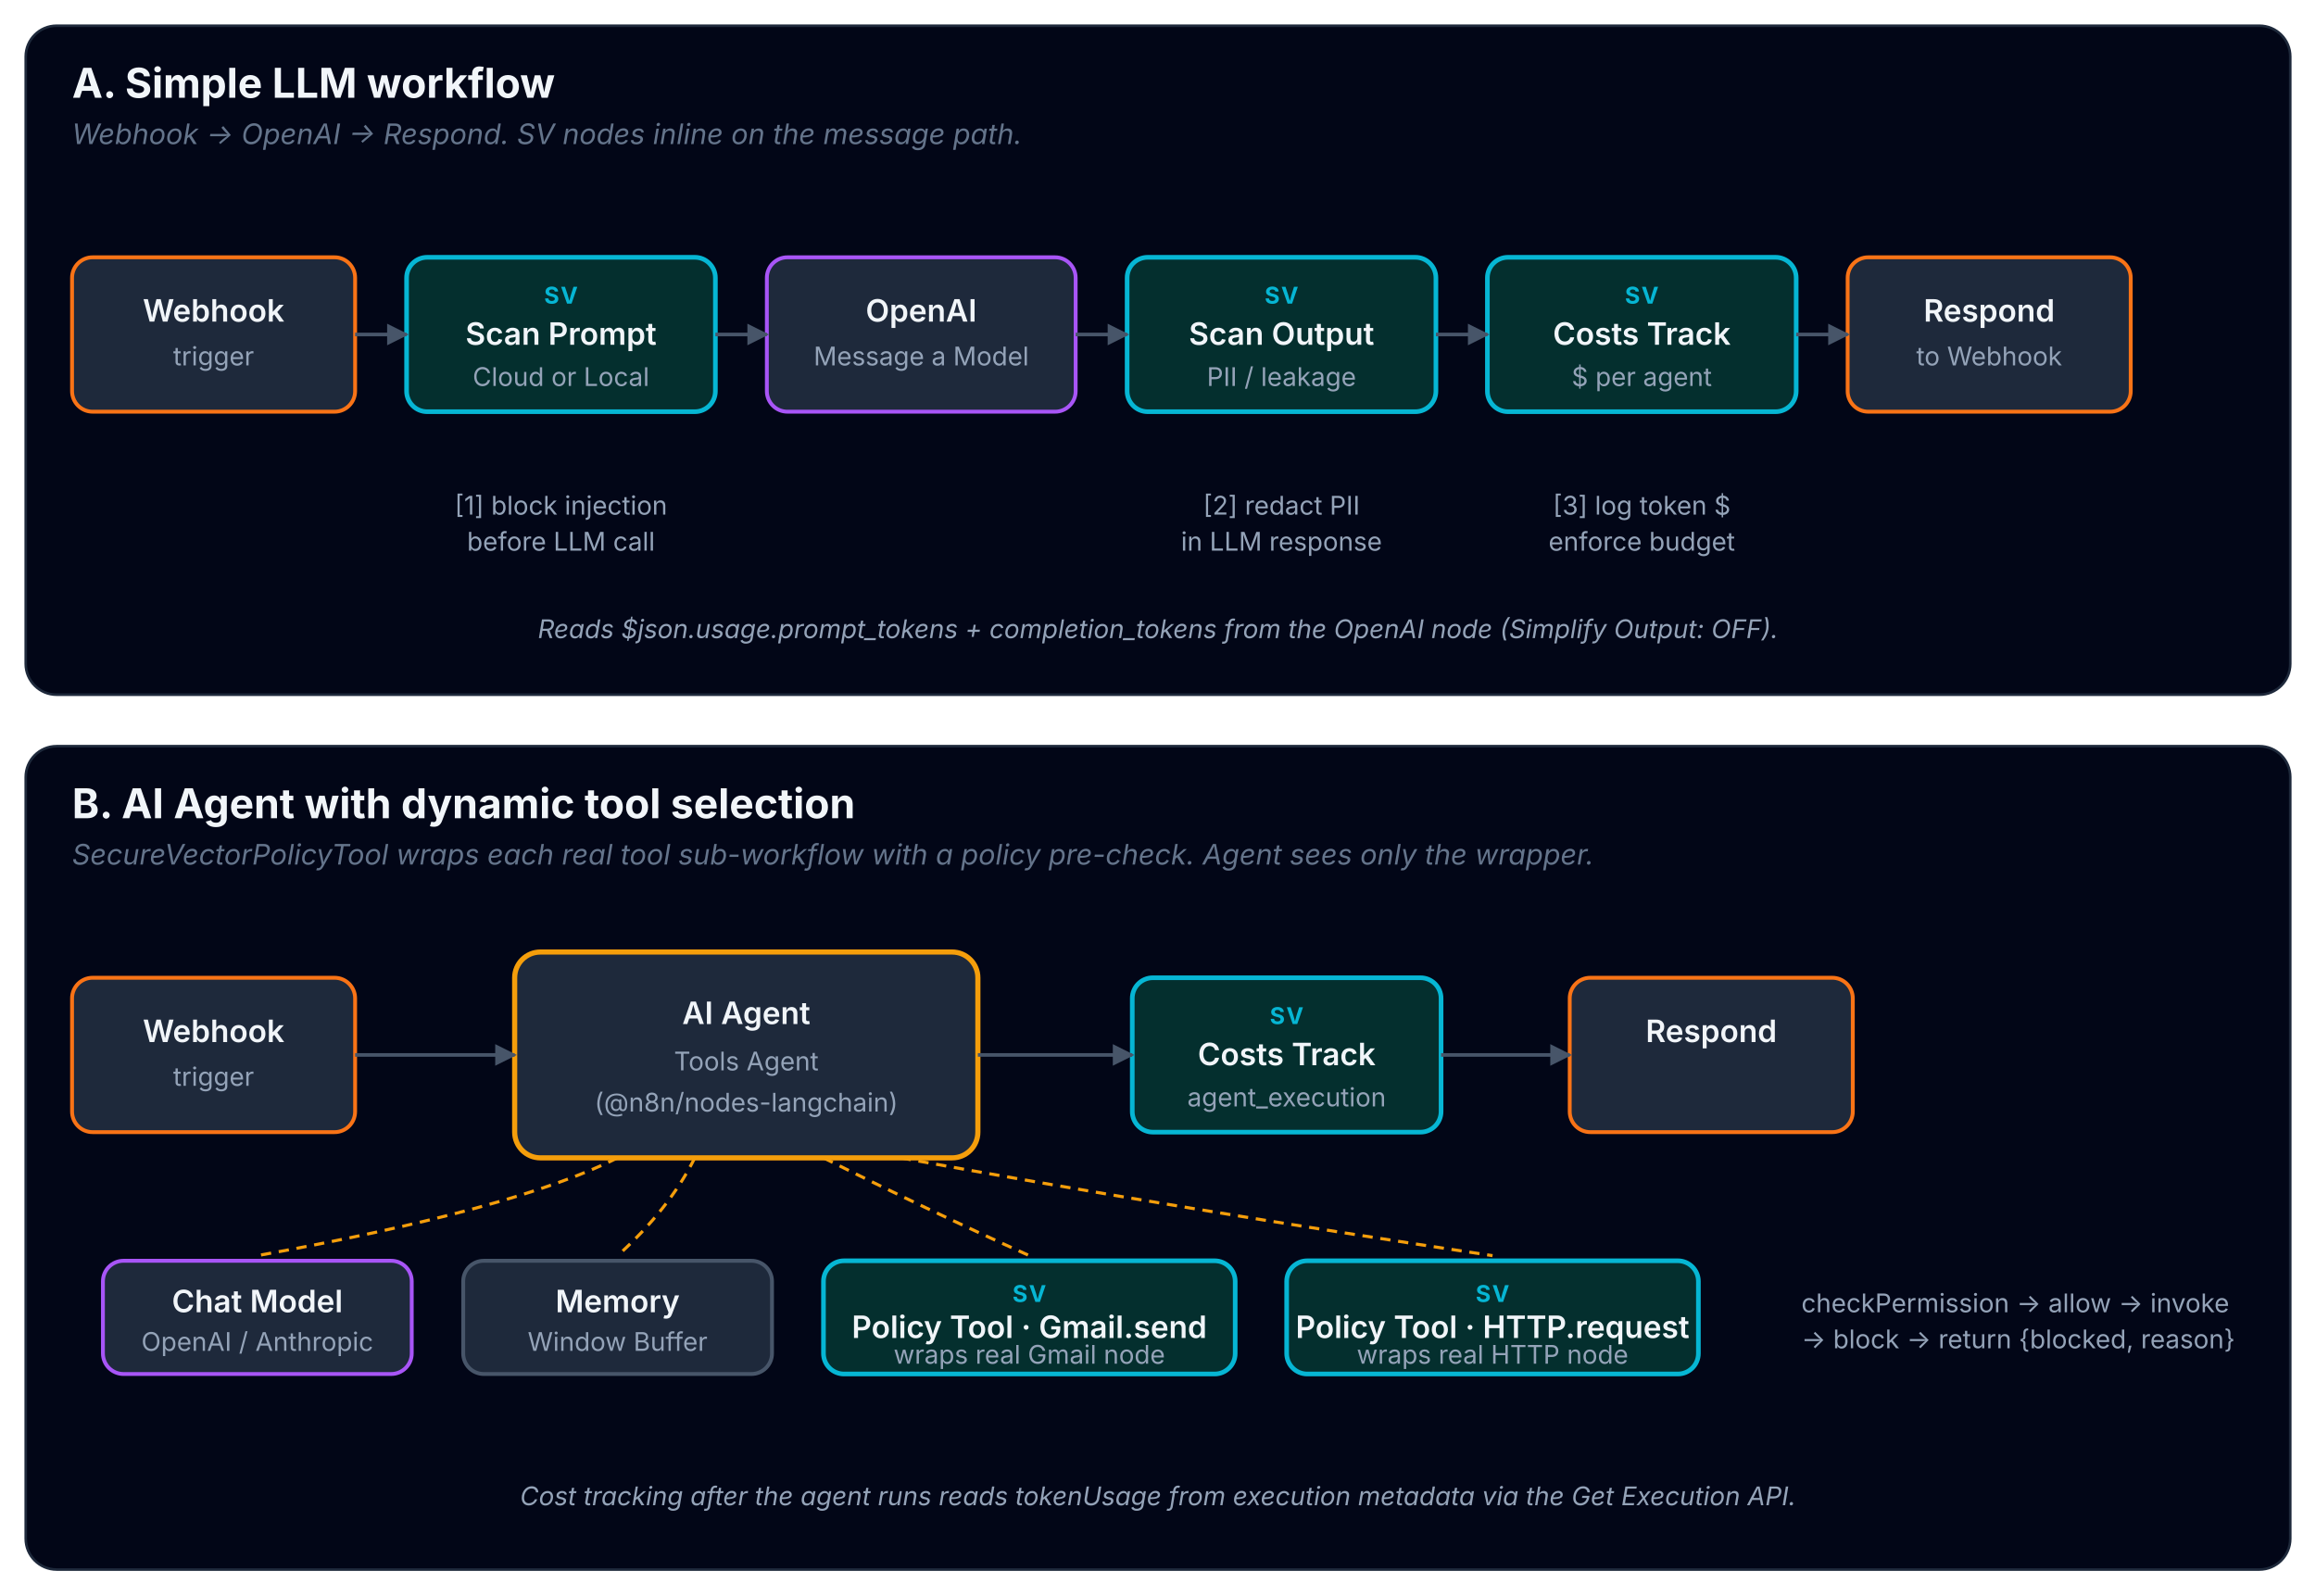
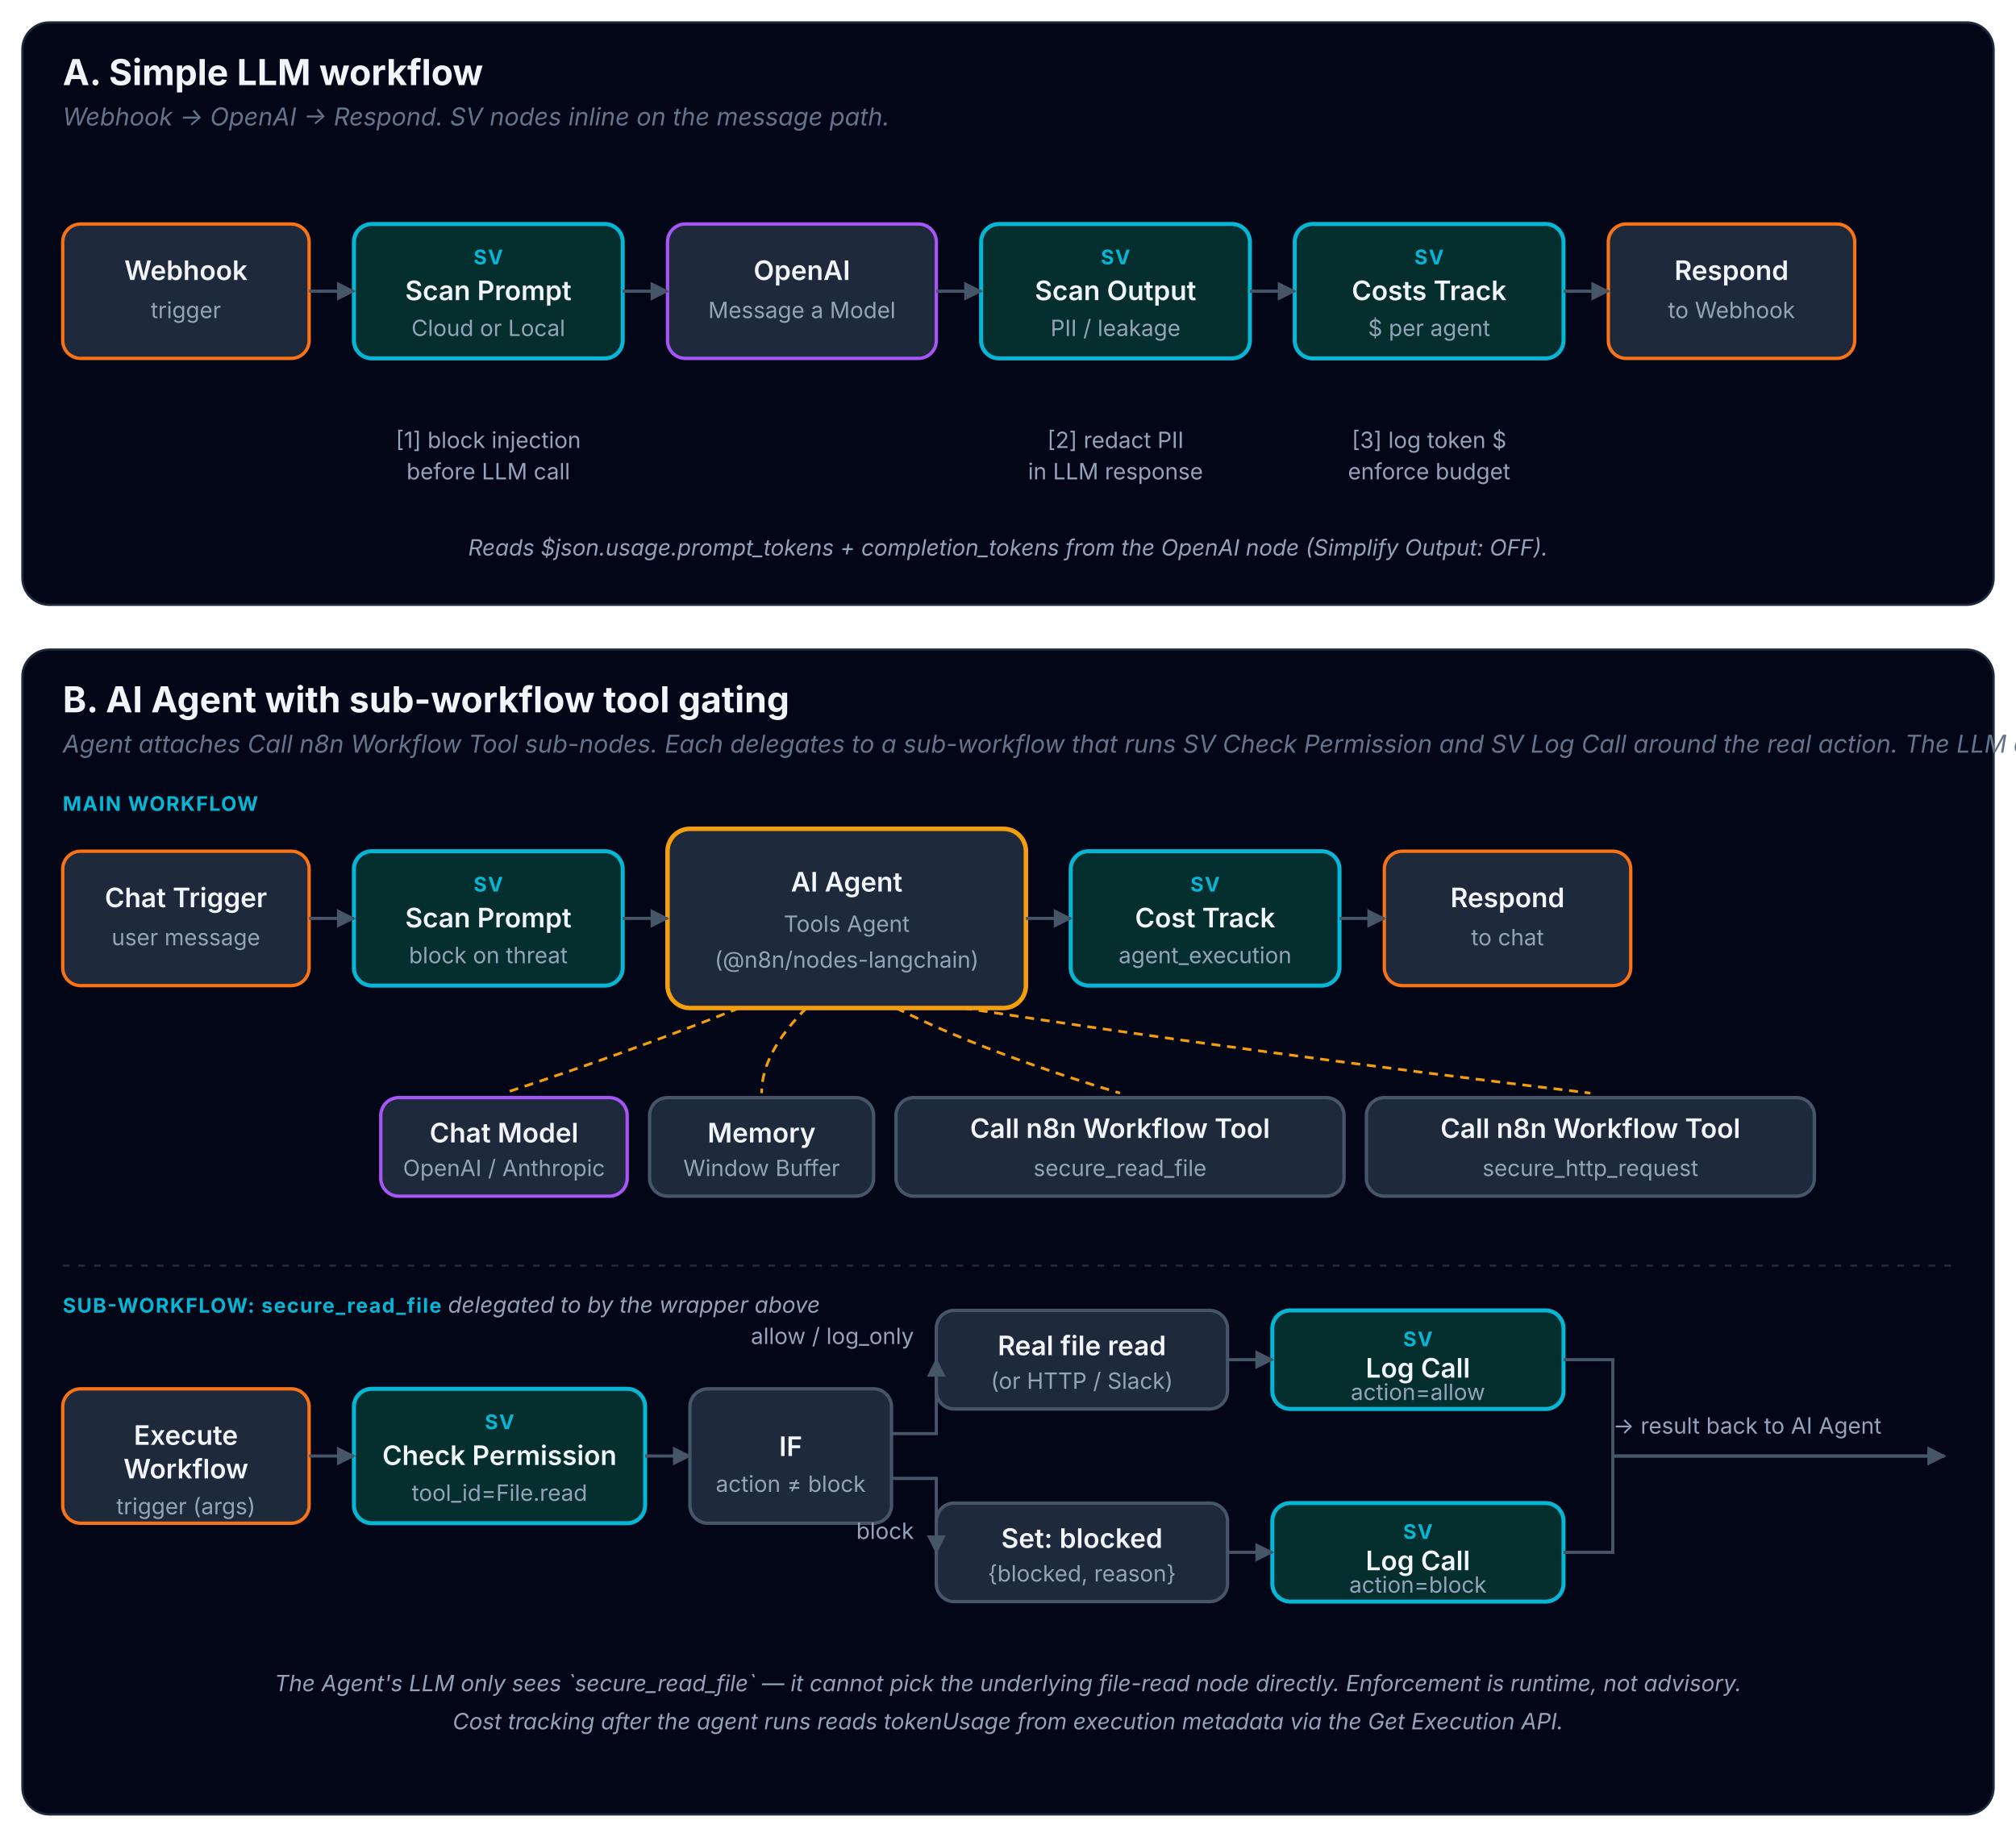
- <svg xmlns="http://www.w3.org/2000/svg" viewBox="0 0 900 620" font-family="-apple-system, BlinkMacSystemFont, 'Segoe UI', sans-serif" role="img" aria-label="Two example n8n workflows showing where SecureVector nodes plug in">
+ <svg xmlns="http://www.w3.org/2000/svg" viewBox="0 0 900 820" font-family="-apple-system, BlinkMacSystemFont, 'Segoe UI', sans-serif" role="img" aria-label="Two example n8n workflows showing where SecureVector nodes plug in: A) inline LLM workflow with SV Scan Prompt, Scan Output, and Cost Track; B) AI Agent that attaches Call n8n Workflow Tool sub-nodes, each delegating to a sub-workflow that runs SV Check Permission and SV Log Call before invoking the real tool">
  <defs>
    <style>
      .panel       { fill: #020617; stroke: #1e293b; stroke-width: 1; rx: 12; }
      .panel-title { fill: #f1f5f9; font-size: 16px; font-weight: 700; }
      .panel-sub   { fill: #64748b; font-size: 11px; font-style: italic; }

      .n8n         { fill: #1e293b; stroke: #475569; stroke-width: 1.5; rx: 8; }
      .n8n-trigger { fill: #1e293b; stroke: #f97316; stroke-width: 1.5; rx: 8; }
      .n8n-llm     { fill: #1e293b; stroke: #a855f7; stroke-width: 1.5; rx: 8; }
      .n8n-agent   { fill: #1e293b; stroke: #f59e0b; stroke-width: 2;   rx: 10; }
      .sv          { fill: #042f2e; stroke: #06b6d4; stroke-width: 1.8; rx: 8; }

      .label       { fill: #f1f5f9; font-size: 12px; font-weight: 600; }
      .sublabel    { fill: #94a3b8; font-size: 10px; }
      .badge       { fill: #06b6d4; font-size: 9px; font-weight: 700; letter-spacing: 0.5px; }
      .arrow       { stroke: #475569; stroke-width: 1.4; fill: none; marker-end: url(#aw); }
      .arrow-tool  { stroke: #f59e0b; stroke-width: 1.2; fill: none; stroke-dasharray: 4,3; }
      .arrow-gate  { stroke: #06b6d4; stroke-width: 1.4; fill: none; marker-end: url(#aw); }
    </style>
    <marker id="aw" viewBox="0 0 10 10" refX="9" refY="5" markerWidth="6" markerHeight="6" orient="auto">
      <path d="M 0 0 L 10 5 L 0 10 z" fill="#475569" />
    </marker>
  </defs>
  <rect class="panel" x="10" y="10" width="880" height="260" />
  <text class="panel-title" x="28" y="38">A. Simple LLM workflow</text>
  <text class="panel-sub" x="28" y="56">Webhook → OpenAI → Respond. SV nodes inline on the message path.</text>
  <rect class="n8n-trigger" x="28" y="100" width="110" height="60" />
  <text class="label" x="83" y="125" text-anchor="middle">Webhook</text>
  <text class="sublabel" x="83" y="142" text-anchor="middle">trigger</text>
  <rect class="sv" x="158" y="100" width="120" height="60" />
  <text class="badge" x="218" y="118" text-anchor="middle">SV</text>
  <text class="label" x="218" y="134" text-anchor="middle">Scan Prompt</text>
  <text class="sublabel" x="218" y="150" text-anchor="middle">Cloud or Local</text>
  <rect class="n8n-llm" x="298" y="100" width="120" height="60" />
  <text class="label" x="358" y="125" text-anchor="middle">OpenAI</text>
  <text class="sublabel" x="358" y="142" text-anchor="middle">Message a Model</text>
  <rect class="sv" x="438" y="100" width="120" height="60" />
  <text class="badge" x="498" y="118" text-anchor="middle">SV</text>
  <text class="label" x="498" y="134" text-anchor="middle">Scan Output</text>
  <text class="sublabel" x="498" y="150" text-anchor="middle">PII / leakage</text>
  <rect class="sv" x="578" y="100" width="120" height="60" />
  <text class="badge" x="638" y="118" text-anchor="middle">SV</text>
  <text class="label" x="638" y="134" text-anchor="middle">Costs Track</text>
  <text class="sublabel" x="638" y="150" text-anchor="middle">$ per agent</text>
  <rect class="n8n-trigger" x="718" y="100" width="110" height="60" />
  <text class="label" x="773" y="125" text-anchor="middle">Respond</text>
  <text class="sublabel" x="773" y="142" text-anchor="middle">to Webhook</text>
  <line class="arrow" x1="138" y1="130" x2="158" y2="130" />
  <line class="arrow" x1="278" y1="130" x2="298" y2="130" />
  <line class="arrow" x1="418" y1="130" x2="438" y2="130" />
  <line class="arrow" x1="558" y1="130" x2="578" y2="130" />
  <line class="arrow" x1="698" y1="130" x2="718" y2="130" />
  <text class="sublabel" x="218" y="200" text-anchor="middle">[1] block injection</text>
  <text class="sublabel" x="218" y="214" text-anchor="middle">before LLM call</text>
  <text class="sublabel" x="498" y="200" text-anchor="middle">[2] redact PII</text>
  <text class="sublabel" x="498" y="214" text-anchor="middle">in LLM response</text>
  <text class="sublabel" x="638" y="200" text-anchor="middle">[3] log token $</text>
  <text class="sublabel" x="638" y="214" text-anchor="middle">enforce budget</text>
  <text class="sublabel" x="450" y="248" text-anchor="middle" font-style="italic">Reads $json.usage.prompt_tokens + completion_tokens from the OpenAI node (Simplify Output: OFF).</text>
-   <rect class="panel" x="10" y="290" width="880" height="320" />
-   <text class="panel-title" x="28" y="318">B. AI Agent with dynamic tool selection</text>
-   <text class="panel-sub" x="28" y="336">SecureVectorPolicyTool wraps each real tool sub-workflow with a policy pre-check. Agent sees only the wrapper.</text>
+   <rect class="panel" x="10" y="290" width="880" height="520" />
+   <text class="panel-title" x="28" y="318">B. AI Agent with sub-workflow tool gating</text>
+   <text class="panel-sub" x="28" y="336">Agent attaches Call n8n Workflow Tool sub-nodes. Each delegates to a sub-workflow that runs SV Check Permission and SV Log Call around the real action. The LLM only ever sees the wrapper name; the real tool is unreachable except through the gated path.</text>
+   <text class="badge" x="28" y="362" fill="#94a3b8">MAIN WORKFLOW</text>
  <rect class="n8n-trigger" x="28" y="380" width="110" height="60" />
-   <text class="label" x="83" y="405" text-anchor="middle">Webhook</text>
-   <text class="sublabel" x="83" y="422" text-anchor="middle">trigger</text>
-   <rect class="n8n-agent" x="200" y="370" width="180" height="80" />
-   <text class="label" x="290" y="398" text-anchor="middle">AI Agent</text>
-   <text class="sublabel" x="290" y="416" text-anchor="middle">Tools Agent</text>
-   <text class="sublabel" x="290" y="432" text-anchor="middle">(@n8n/nodes-langchain)</text>
-   <rect class="sv" x="440" y="380" width="120" height="60" />
-   <text class="badge" x="500" y="398" text-anchor="middle">SV</text>
-   <text class="label" x="500" y="414" text-anchor="middle">Costs Track</text>
-   <text class="sublabel" x="500" y="430" text-anchor="middle">agent_execution</text>
-   <rect class="n8n-trigger" x="610" y="380" width="110" height="60" />
-   <text class="label" x="665" y="405" text-anchor="middle">Respond</text>
-   <line class="arrow" x1="138" y1="410" x2="200" y2="410" />
-   <line class="arrow" x1="380" y1="410" x2="440" y2="410" />
-   <line class="arrow" x1="560" y1="410" x2="610" y2="410" />
-   <rect class="n8n-llm" x="40" y="490" width="120" height="44" />
-   <text class="label" x="100" y="510" text-anchor="middle">Chat Model</text>
-   <text class="sublabel" x="100" y="525" text-anchor="middle">OpenAI / Anthropic</text>
-   <rect class="n8n" x="180" y="490" width="120" height="44" />
-   <text class="label" x="240" y="510" text-anchor="middle">Memory</text>
-   <text class="sublabel" x="240" y="525" text-anchor="middle">Window Buffer</text>
-   <rect class="sv" x="320" y="490" width="160" height="44" />
-   <text class="badge" x="400" y="506" text-anchor="middle">SV</text>
-   <text class="label" x="400" y="520" text-anchor="middle">Policy Tool · Gmail.send</text>
-   <text class="sublabel" x="400" y="530" text-anchor="middle">wraps real Gmail node</text>
-   <rect class="sv" x="500" y="490" width="160" height="44" />
-   <text class="badge" x="580" y="506" text-anchor="middle">SV</text>
-   <text class="label" x="580" y="520" text-anchor="middle">Policy Tool · HTTP.request</text>
-   <text class="sublabel" x="580" y="530" text-anchor="middle">wraps real HTTP node</text>
-   <path class="arrow-tool" d="M 240 450 Q 200 470 100 488" />
-   <path class="arrow-tool" d="M 270 450 Q 260 470 240 488" />
-   <path class="arrow-tool" d="M 320 450 Q 360 470 400 488" />
-   <path class="arrow-tool" d="M 350 450 Q 460 470 580 488" />
-   <text class="sublabel" x="700" y="510" text-anchor="start">checkPermission → allow → invoke</text>
-   <text class="sublabel" x="700" y="524" text-anchor="start">                → block → return {blocked, reason}</text>
-   <text class="sublabel" x="450" y="585" text-anchor="middle" font-style="italic">Cost tracking after the agent runs reads tokenUsage from execution metadata via the Get Execution API.</text>
+   <text class="label" x="83" y="405" text-anchor="middle">Chat Trigger</text>
+   <text class="sublabel" x="83" y="422" text-anchor="middle">user message</text>
+   <rect class="sv" x="158" y="380" width="120" height="60" />
+   <text class="badge" x="218" y="398" text-anchor="middle">SV</text>
+   <text class="label" x="218" y="414" text-anchor="middle">Scan Prompt</text>
+   <text class="sublabel" x="218" y="430" text-anchor="middle">block on threat</text>
+   <rect class="n8n-agent" x="298" y="370" width="160" height="80" />
+   <text class="label" x="378" y="398" text-anchor="middle">AI Agent</text>
+   <text class="sublabel" x="378" y="416" text-anchor="middle">Tools Agent</text>
+   <text class="sublabel" x="378" y="432" text-anchor="middle">(@n8n/nodes-langchain)</text>
+   <rect class="sv" x="478" y="380" width="120" height="60" />
+   <text class="badge" x="538" y="398" text-anchor="middle">SV</text>
+   <text class="label" x="538" y="414" text-anchor="middle">Cost Track</text>
+   <text class="sublabel" x="538" y="430" text-anchor="middle">agent_execution</text>
+   <rect class="n8n-trigger" x="618" y="380" width="110" height="60" />
+   <text class="label" x="673" y="405" text-anchor="middle">Respond</text>
+   <text class="sublabel" x="673" y="422" text-anchor="middle">to chat</text>
+   <line class="arrow" x1="138" y1="410" x2="158" y2="410" />
+   <line class="arrow" x1="278" y1="410" x2="298" y2="410" />
+   <line class="arrow" x1="458" y1="410" x2="478" y2="410" />
+   <line class="arrow" x1="598" y1="410" x2="618" y2="410" />
+   <rect class="n8n-llm" x="170" y="490" width="110" height="44" />
+   <text class="label" x="225" y="510" text-anchor="middle">Chat Model</text>
+   <text class="sublabel" x="225" y="525" text-anchor="middle">OpenAI / Anthropic</text>
+   <rect class="n8n" x="290" y="490" width="100" height="44" />
+   <text class="label" x="340" y="510" text-anchor="middle">Memory</text>
+   <text class="sublabel" x="340" y="525" text-anchor="middle">Window Buffer</text>
+   <rect class="n8n" x="400" y="490" width="200" height="44" stroke="#f59e0b" stroke-width="1.5" />
+   <text class="label" x="500" y="508" text-anchor="middle">Call n8n Workflow Tool</text>
+   <text class="sublabel" x="500" y="525" text-anchor="middle" fill="#fbbf24">secure_read_file</text>
+   <rect class="n8n" x="610" y="490" width="200" height="44" stroke="#f59e0b" stroke-width="1.5" />
+   <text class="label" x="710" y="508" text-anchor="middle">Call n8n Workflow Tool</text>
+   <text class="sublabel" x="710" y="525" text-anchor="middle" fill="#fbbf24">secure_http_request</text>
+   <path class="arrow-tool" d="M 330 450 Q 280 470 225 488" />
+   <path class="arrow-tool" d="M 360 450 Q 340 470 340 488" />
+   <path class="arrow-tool" d="M 400 450 Q 440 470 500 488" />
+   <path class="arrow-tool" d="M 430 450 Q 560 470 710 488" />
+   <line x1="28" y1="565" x2="872" y2="565" stroke="#1e293b" stroke-width="1" stroke-dasharray="3,4" />
+   <text class="badge" x="28" y="586" fill="#94a3b8">SUB-WORKFLOW: secure_read_file</text>
+   <text class="sublabel" x="200" y="586" font-style="italic">delegated to by the wrapper above</text>
+   <rect class="n8n-trigger" x="28" y="620" width="110" height="60" />
+   <text class="label" x="83" y="645" text-anchor="middle">Execute</text>
+   <text class="label" x="83" y="660" text-anchor="middle">Workflow</text>
+   <text class="sublabel" x="83" y="676" text-anchor="middle">trigger (args)</text>
+   <rect class="sv" x="158" y="620" width="130" height="60" />
+   <text class="badge" x="223" y="638" text-anchor="middle">SV</text>
+   <text class="label" x="223" y="654" text-anchor="middle">Check Permission</text>
+   <text class="sublabel" x="223" y="670" text-anchor="middle">tool_id=File.read</text>
+   <rect class="n8n" x="308" y="620" width="90" height="60" />
+   <text class="label" x="353" y="650" text-anchor="middle">IF</text>
+   <text class="sublabel" x="353" y="666" text-anchor="middle">action ≠ block</text>
+   <rect class="n8n" x="418" y="585" width="130" height="44" />
+   <text class="label" x="483" y="605" text-anchor="middle">Real file read</text>
+   <text class="sublabel" x="483" y="620" text-anchor="middle">(or HTTP / Slack)</text>
+   <rect class="sv" x="568" y="585" width="130" height="44" />
+   <text class="badge" x="633" y="601" text-anchor="middle">SV</text>
+   <text class="label" x="633" y="615" text-anchor="middle">Log Call</text>
+   <text class="sublabel" x="633" y="625" text-anchor="middle">action=allow</text>
+   <rect class="n8n" x="418" y="671" width="130" height="44" />
+   <text class="label" x="483" y="691" text-anchor="middle">Set: blocked</text>
+   <text class="sublabel" x="483" y="706" text-anchor="middle">{blocked, reason}</text>
+   <rect class="sv" x="568" y="671" width="130" height="44" />
+   <text class="badge" x="633" y="687" text-anchor="middle">SV</text>
+   <text class="label" x="633" y="701" text-anchor="middle">Log Call</text>
+   <text class="sublabel" x="633" y="711" text-anchor="middle">action=block</text>
+   <line class="arrow" x1="138" y1="650" x2="158" y2="650" />
+   <line class="arrow" x1="288" y1="650" x2="308" y2="650" />
+   <path class="arrow" d="M 398 640 L 418 640 L 418 607" />
+   <path class="arrow" d="M 398 660 L 418 660 L 418 693" />
+   <line class="arrow" x1="548" y1="607" x2="568" y2="607" />
+   <line class="arrow" x1="548" y1="693" x2="568" y2="693" />
+   <text class="sublabel" x="408" y="600" text-anchor="end" fill="#22d3ee">allow / log_only</text>
+   <text class="sublabel" x="408" y="687" text-anchor="end" fill="#f87171">block</text>
+   <path class="arrow" d="M 698 607 L 720 607 L 720 650 L 868 650" stroke="#06b6d4" />
+   <path class="arrow" d="M 698 693 L 720 693 L 720 650 L 868 650" stroke="#06b6d4" />
+   <text class="sublabel" x="780" y="640" text-anchor="middle" fill="#22d3ee">→ result back to AI Agent</text>
+   <text class="sublabel" x="450" y="755" text-anchor="middle" font-style="italic">The Agent's LLM only sees `secure_read_file` — it cannot pick the underlying file-read node directly. Enforcement is runtime, not advisory.</text>
+   <text class="sublabel" x="450" y="772" text-anchor="middle" font-style="italic">Cost tracking after the agent runs reads tokenUsage from execution metadata via the Get Execution API.</text>
</svg>
